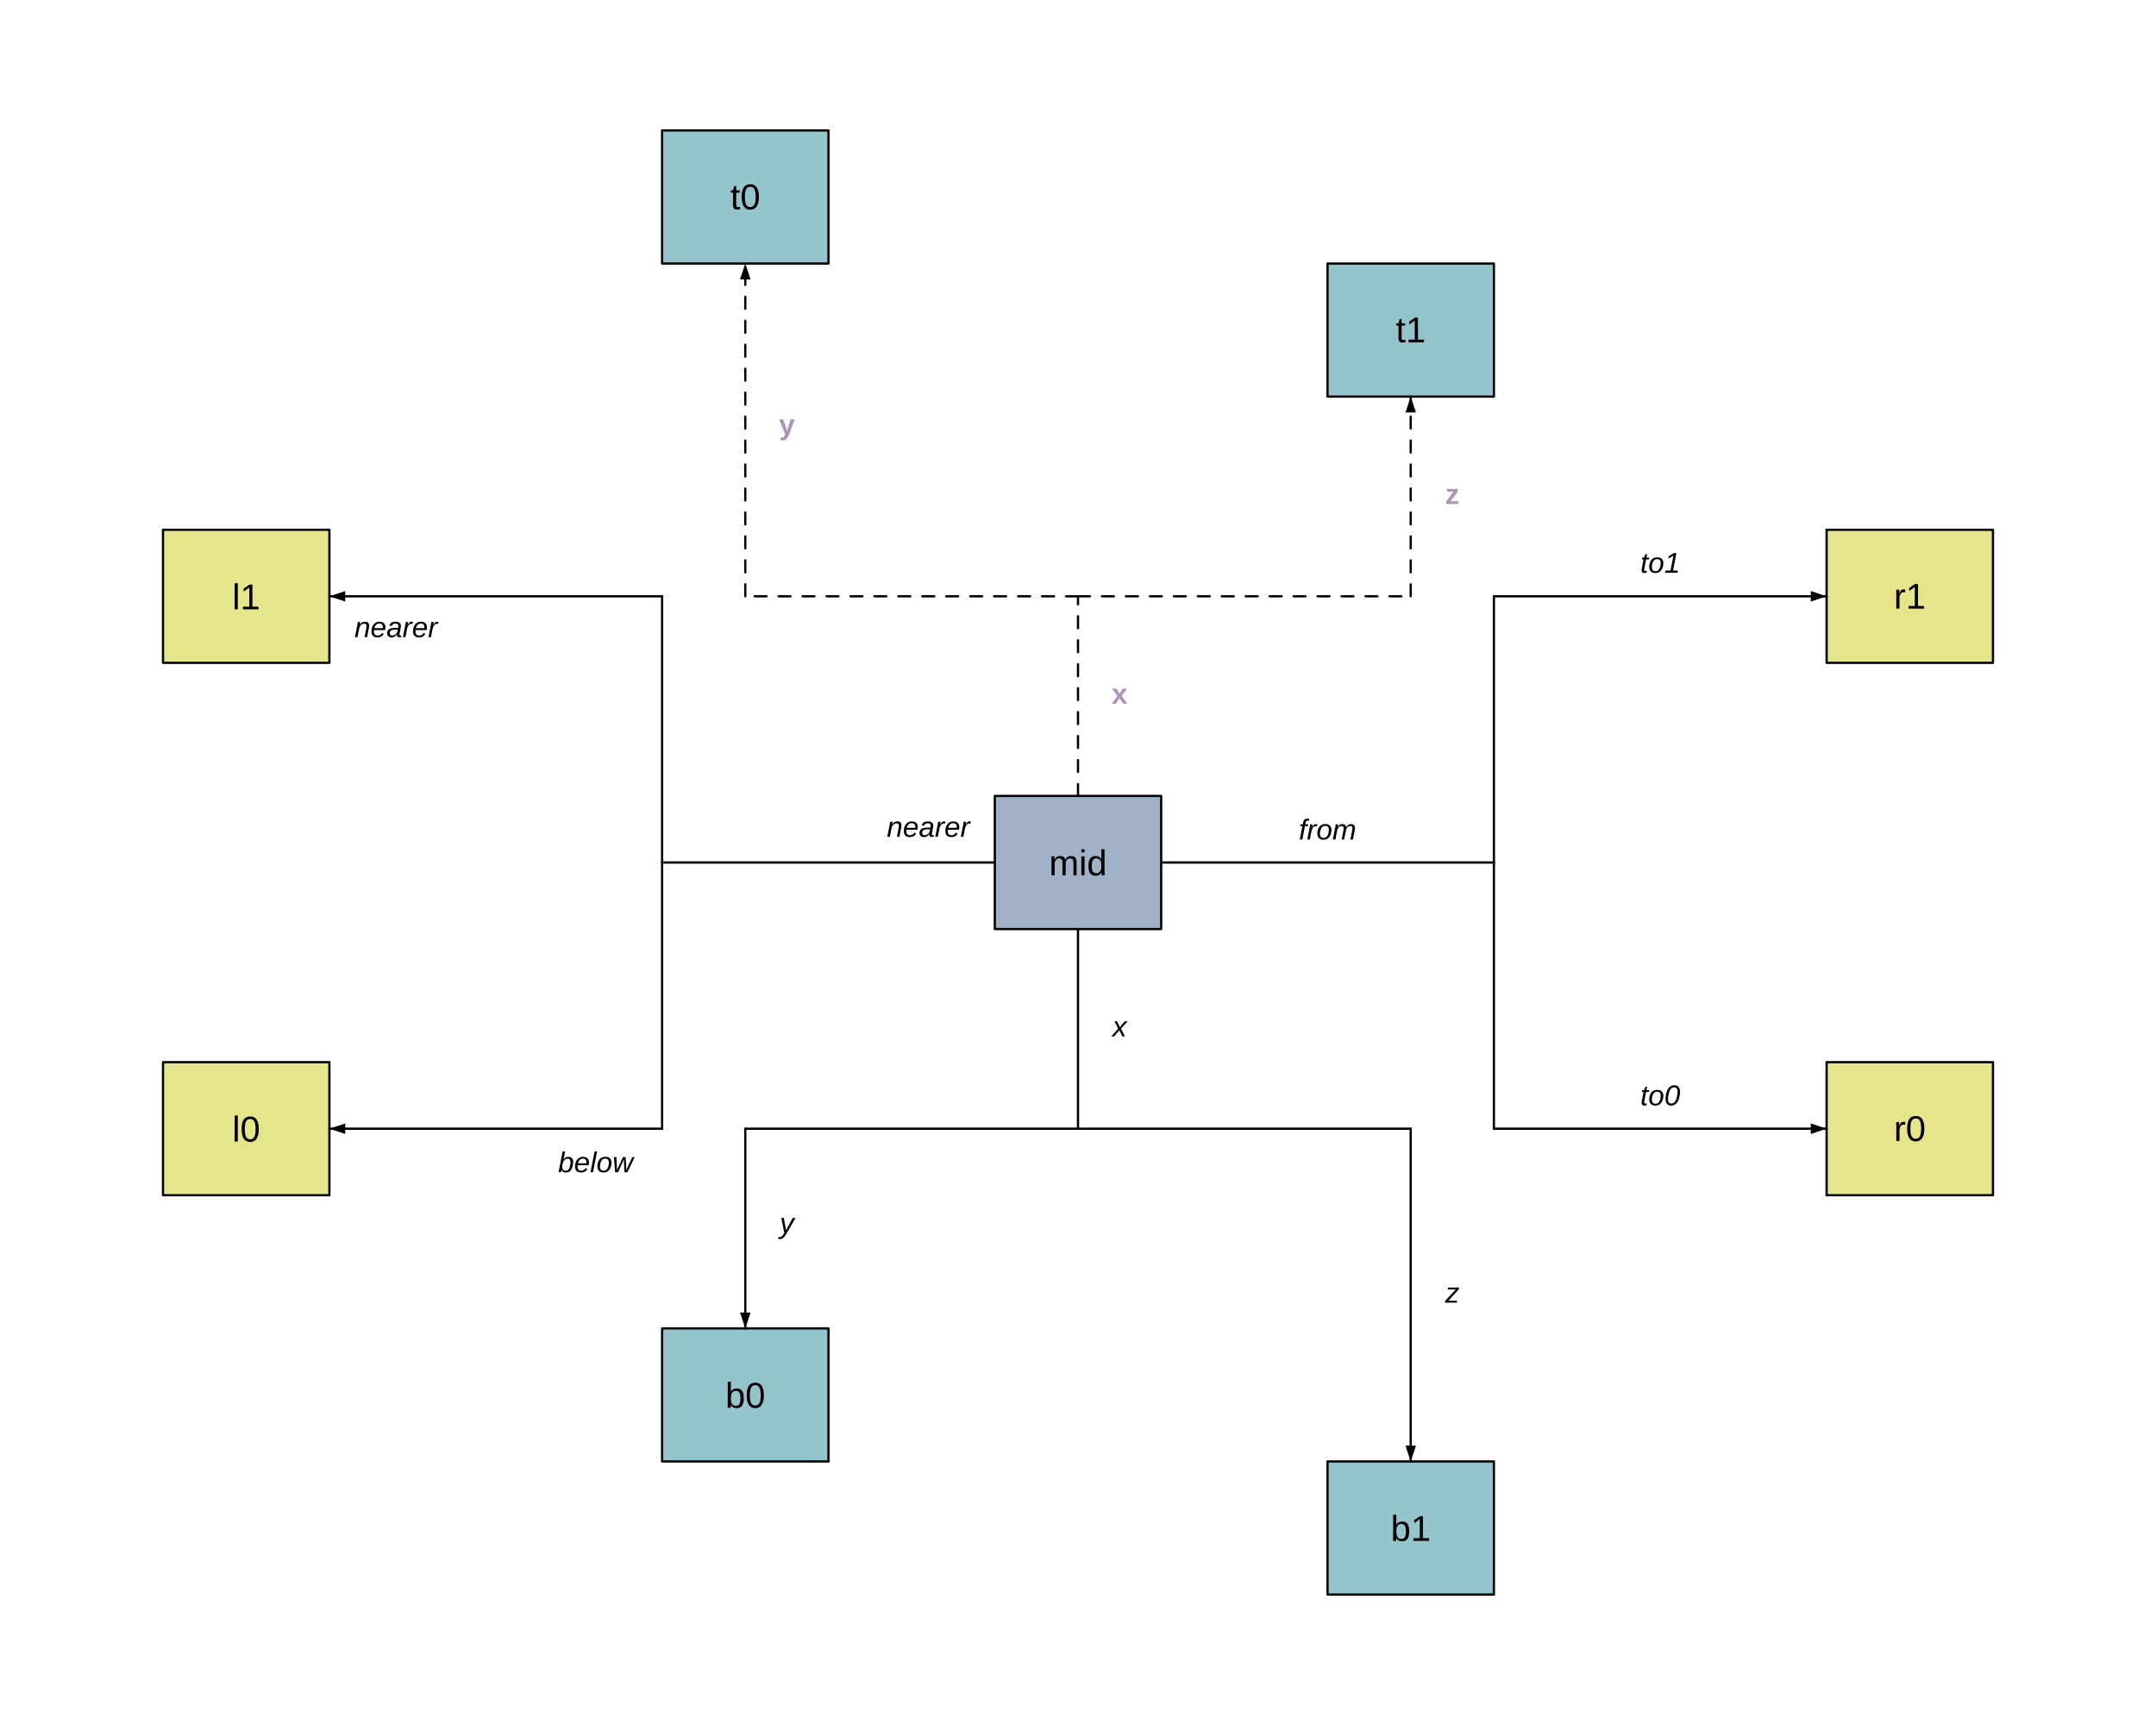
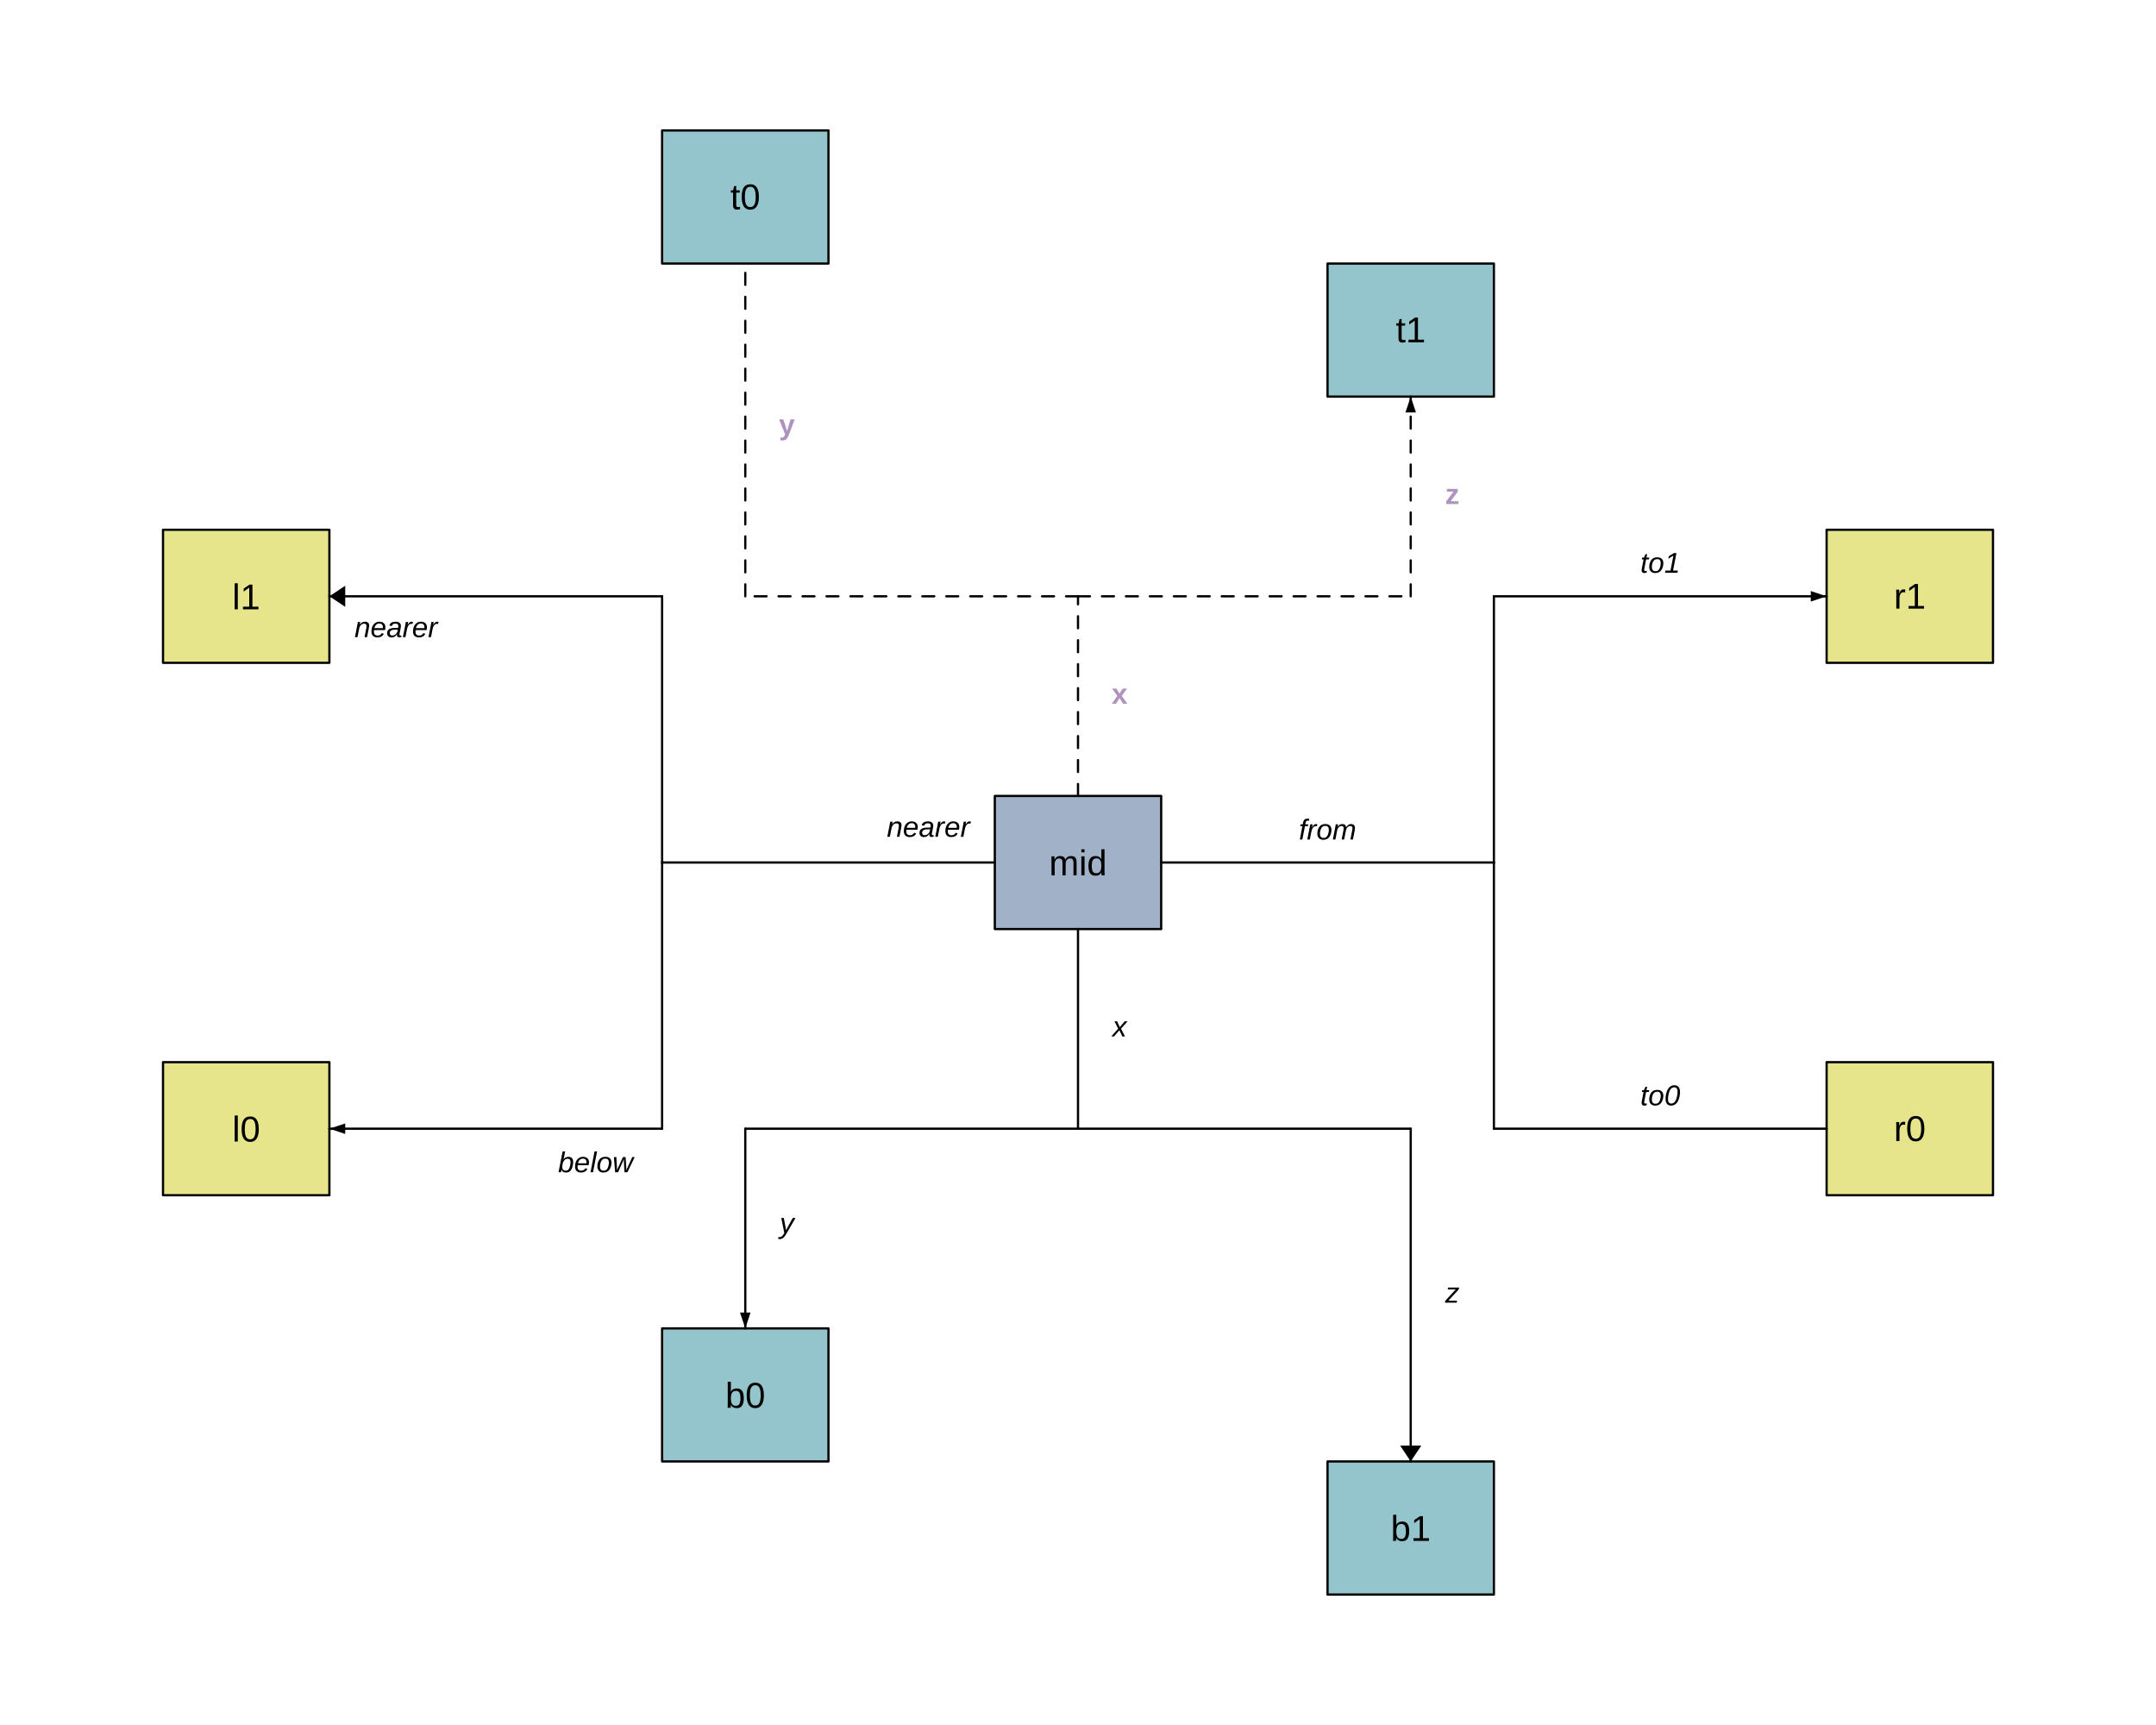
<svg xmlns="http://www.w3.org/2000/svg" viewBox="0 0 720.00 576.00">
  <defs>
    <style type="text/css">
    line, polyline, polygon, path, rect, circle {
      fill: none;
      stroke: #000000;
      stroke-linecap: round;
      stroke-linejoin: round;
      stroke-miterlimit: 10.00;
    }
  </style>
  </defs>
  <rect width="100%" height="100%" style="stroke: none; fill: #FFFFFF;" />
  <text transform="translate(-2.88,291.34) rotate(-90)" style="font-size: 12.00px; font-family: Liberation Sans;" textLength="6.67px" lengthAdjust="spacingAndGlyphs">0</text>
  <rect x="332.22" y="265.78" width="55.56" height="44.44" style="stroke-width: 0.75; fill: #A1B1C8;" />
  <text x="350.33" y="292.29" style="font-size: 12.00px; font-family: Liberation Sans;" textLength="19.34px" lengthAdjust="spacingAndGlyphs">mid</text>
  <rect x="610.00" y="176.89" width="55.56" height="44.44" style="stroke-width: 0.75; fill: #E6E58B;" />
  <text x="632.44" y="203.24" style="font-size: 12.00px; font-family: Liberation Sans;" textLength="10.67px" lengthAdjust="spacingAndGlyphs">r1</text>
  <rect x="610.00" y="354.67" width="55.56" height="44.44" style="stroke-width: 0.75; fill: #E6E58B;" />
  <text x="632.44" y="381.01" style="font-size: 12.00px; font-family: Liberation Sans;" textLength="10.67px" lengthAdjust="spacingAndGlyphs">r0</text>
  <rect x="54.44" y="176.89" width="55.56" height="44.44" style="stroke-width: 0.75; fill: #E6E58B;" />
  <text x="77.55" y="203.46" style="font-size: 12.00px; font-family: Liberation Sans;" textLength="9.34px" lengthAdjust="spacingAndGlyphs">l1</text>
  <rect x="54.44" y="354.67" width="55.56" height="44.44" style="stroke-width: 0.75; fill: #E6E58B;" />
  <text x="77.55" y="381.18" style="font-size: 12.00px; font-family: Liberation Sans;" textLength="9.34px" lengthAdjust="spacingAndGlyphs">l0</text>
  <rect x="221.11" y="43.56" width="55.56" height="44.44" style="stroke-width: 0.75; fill: #94C5CC;" />
  <text x="243.89" y="69.90" style="font-size: 12.00px; font-family: Liberation Sans;" textLength="10.00px" lengthAdjust="spacingAndGlyphs">t0</text>
  <rect x="443.33" y="88.00" width="55.56" height="44.44" style="stroke-width: 0.75; fill: #94C5CC;" />
  <text x="466.11" y="114.30" style="font-size: 12.00px; font-family: Liberation Sans;" textLength="10.00px" lengthAdjust="spacingAndGlyphs">t1</text>
  <rect x="221.11" y="443.56" width="55.56" height="44.44" style="stroke-width: 0.75; fill: #94C5CC;" />
  <text x="242.22" y="470.07" style="font-size: 12.00px; font-family: Liberation Sans;" textLength="13.34px" lengthAdjust="spacingAndGlyphs">b0</text>
  <rect x="443.33" y="488.00" width="55.56" height="44.44" style="stroke-width: 0.75; fill: #94C5CC;" />
  <text x="464.44" y="514.51" style="font-size: 12.00px; font-family: Liberation Sans;" textLength="13.34px" lengthAdjust="spacingAndGlyphs">b1</text>
  <rect x="498.89" y="288.00" width="0.00" height="0.00" style="stroke-width: 0.75; fill: #CCCCCC;" />
  <line x1="387.78" y1="288.00" x2="498.89" y2="288.00" style="stroke-width: 0.75;" />
  <text x="433.75" y="280.32" style="font-size: 9.60px; font-style: italic; font-family: Liberation Sans;" textLength="19.17px" lengthAdjust="spacingAndGlyphs">from</text>
  <rect x="498.89" y="376.89" width="0.00" height="0.00" style="stroke-width: 0.75; fill: #CCCCCC;" />
  <line x1="498.89" y1="288.00" x2="498.89" y2="376.89" style="stroke-width: 0.75;" />
  <line x1="498.89" y1="376.89" x2="610.00" y2="376.89" style="stroke-width: 0.75;" />
-   <polygon points="604.71,378.65 610.00,376.89 604.71,375.13 " style="stroke-width: 0.00; fill: #000000;" />
  <text x="547.78" y="369.08" style="font-size: 9.60px; font-style: italic; font-family: Liberation Sans;" textLength="13.33px" lengthAdjust="spacingAndGlyphs">to0</text>
  <rect x="498.89" y="199.11" width="0.00" height="0.00" style="stroke-width: 0.75; fill: #CCCCCC;" />
  <line x1="498.89" y1="288.00" x2="498.89" y2="199.11" style="stroke-width: 0.75;" />
  <line x1="498.89" y1="199.11" x2="610.00" y2="199.11" style="stroke-width: 0.75;" />
  <polygon points="604.71,200.87 610.00,199.11 604.71,197.35 " style="stroke-width: 0.00; fill: #000000;" />
  <text x="547.78" y="191.25" style="font-size: 9.60px; font-style: italic; font-family: Liberation Sans;" textLength="13.33px" lengthAdjust="spacingAndGlyphs">to1</text>
  <rect x="221.11" y="288.00" width="0.00" height="0.00" style="stroke-width: 0.75; fill: #CCCCCC;" />
  <line x1="332.22" y1="288.00" x2="221.11" y2="288.00" style="stroke-width: 0.75;" />
  <text x="296.16" y="279.42" style="font-size: 9.60px; font-style: italic; font-family: Liberation Sans;" textLength="27.69px" lengthAdjust="spacingAndGlyphs">nearer</text>
  <rect x="221.11" y="376.89" width="0.00" height="0.00" style="stroke-width: 0.75; fill: #CCCCCC;" />
  <line x1="221.11" y1="288.00" x2="221.11" y2="376.89" style="stroke-width: 0.75;" />
  <line x1="221.11" y1="376.89" x2="110.00" y2="376.89" style="stroke-width: 0.75;" />
  <polygon points="115.29,375.13 110.00,376.89 115.29,378.65 " style="stroke-width: 0.00; fill: #000000;" />
  <text x="186.37" y="391.43" style="font-size: 9.60px; font-style: italic; font-family: Liberation Sans;" textLength="25.03px" lengthAdjust="spacingAndGlyphs">below</text>
  <rect x="221.11" y="199.11" width="0.00" height="0.00" style="stroke-width: 0.75; fill: #CCCCCC;" />
  <line x1="221.11" y1="288.00" x2="221.11" y2="199.11" style="stroke-width: 0.75;" />
  <line x1="221.11" y1="199.11" x2="110.00" y2="199.11" style="stroke-width: 0.75;" />
-   <polygon points="115.29,197.35 110.00,199.11 115.29,200.87 " style="stroke-width: 0.00; fill: #000000;" />
+   <polygon points="115.29,195.58 110.00,199.11 115.29,202.64 " style="stroke-width: 0.00; fill: #000000;" />
  <text x="118.38" y="212.75" style="font-size: 9.60px; font-style: italic; font-family: Liberation Sans;" textLength="27.69px" lengthAdjust="spacingAndGlyphs">nearer</text>
  <rect x="360.00" y="199.11" width="0.00" height="0.00" style="stroke-width: 0.75; fill: #CCCCCC;" />
  <line x1="360.00" y1="265.78" x2="360.00" y2="199.11" style="stroke-width: 0.75; stroke-dasharray: 4.00,4.00;" />
  <text x="371.22" y="234.98" style="font-size: 9.60px; font-weight: bold; fill: #AE93BE; font-family: Liberation Sans;" textLength="5.33px" lengthAdjust="spacingAndGlyphs">x</text>
  <rect x="248.89" y="199.11" width="0.00" height="0.00" style="stroke-width: 0.75; fill: #CCCCCC;" />
  <line x1="360.00" y1="199.11" x2="248.89" y2="199.11" style="stroke-width: 0.75; stroke-dasharray: 4.00,4.00;" />
  <line x1="248.89" y1="199.11" x2="248.89" y2="88.00" style="stroke-width: 0.75; stroke-dasharray: 4.00,4.00;" />
-   <polygon points="250.65,93.29 248.89,88.00 247.13,93.29 " style="stroke-width: 0.00; fill: #000000;" />
  <text x="260.11" y="145.09" style="font-size: 9.60px; font-weight: bold; fill: #AE93BE; font-family: Liberation Sans;" textLength="5.33px" lengthAdjust="spacingAndGlyphs">y</text>
  <rect x="471.11" y="199.11" width="0.00" height="0.00" style="stroke-width: 0.75; fill: #CCCCCC;" />
  <line x1="360.00" y1="199.11" x2="471.11" y2="199.11" style="stroke-width: 0.75; stroke-dasharray: 4.00,4.00;" />
  <line x1="471.11" y1="199.11" x2="471.11" y2="132.44" style="stroke-width: 0.75; stroke-dasharray: 4.00,4.00;" />
  <polygon points="472.87,137.73 471.11,132.44 469.35,137.73 " style="stroke-width: 0.00; fill: #000000;" />
  <text x="482.60" y="168.31" style="font-size: 9.60px; font-weight: bold; fill: #AE93BE; font-family: Liberation Sans;" textLength="4.80px" lengthAdjust="spacingAndGlyphs">z</text>
  <rect x="360.00" y="376.89" width="0.00" height="0.00" style="stroke-width: 0.75; fill: #CCCCCC;" />
  <line x1="360.00" y1="310.22" x2="360.00" y2="376.89" style="stroke-width: 0.75;" />
  <text x="371.49" y="346.09" style="font-size: 9.60px; font-style: italic; font-family: Liberation Sans;" textLength="4.80px" lengthAdjust="spacingAndGlyphs">x</text>
  <rect x="248.89" y="376.89" width="0.00" height="0.00" style="stroke-width: 0.75; fill: #CCCCCC;" />
  <line x1="360.00" y1="376.89" x2="248.89" y2="376.89" style="stroke-width: 0.75;" />
  <line x1="248.89" y1="376.89" x2="248.89" y2="443.56" style="stroke-width: 0.75;" />
  <polygon points="247.13,438.27 248.89,443.56 250.65,438.27 " style="stroke-width: 0.00; fill: #000000;" />
  <text x="260.38" y="411.76" style="font-size: 9.60px; font-style: italic; font-family: Liberation Sans;" textLength="4.80px" lengthAdjust="spacingAndGlyphs">y</text>
  <rect x="471.11" y="376.89" width="0.00" height="0.00" style="stroke-width: 0.75; fill: #CCCCCC;" />
  <line x1="360.00" y1="376.89" x2="471.11" y2="376.89" style="stroke-width: 0.75;" />
  <line x1="471.11" y1="376.89" x2="471.11" y2="488.00" style="stroke-width: 0.75;" />
-   <polygon points="469.35,482.71 471.11,488.00 472.87,482.71 " style="stroke-width: 0.00; fill: #000000;" />
+   <polygon points="467.58,482.71 471.11,488.00 474.64,482.71 " style="stroke-width: 0.00; fill: #000000;" />
  <text x="482.60" y="434.98" style="font-size: 9.60px; font-style: italic; font-family: Liberation Sans;" textLength="4.80px" lengthAdjust="spacingAndGlyphs">z</text>
</svg>
